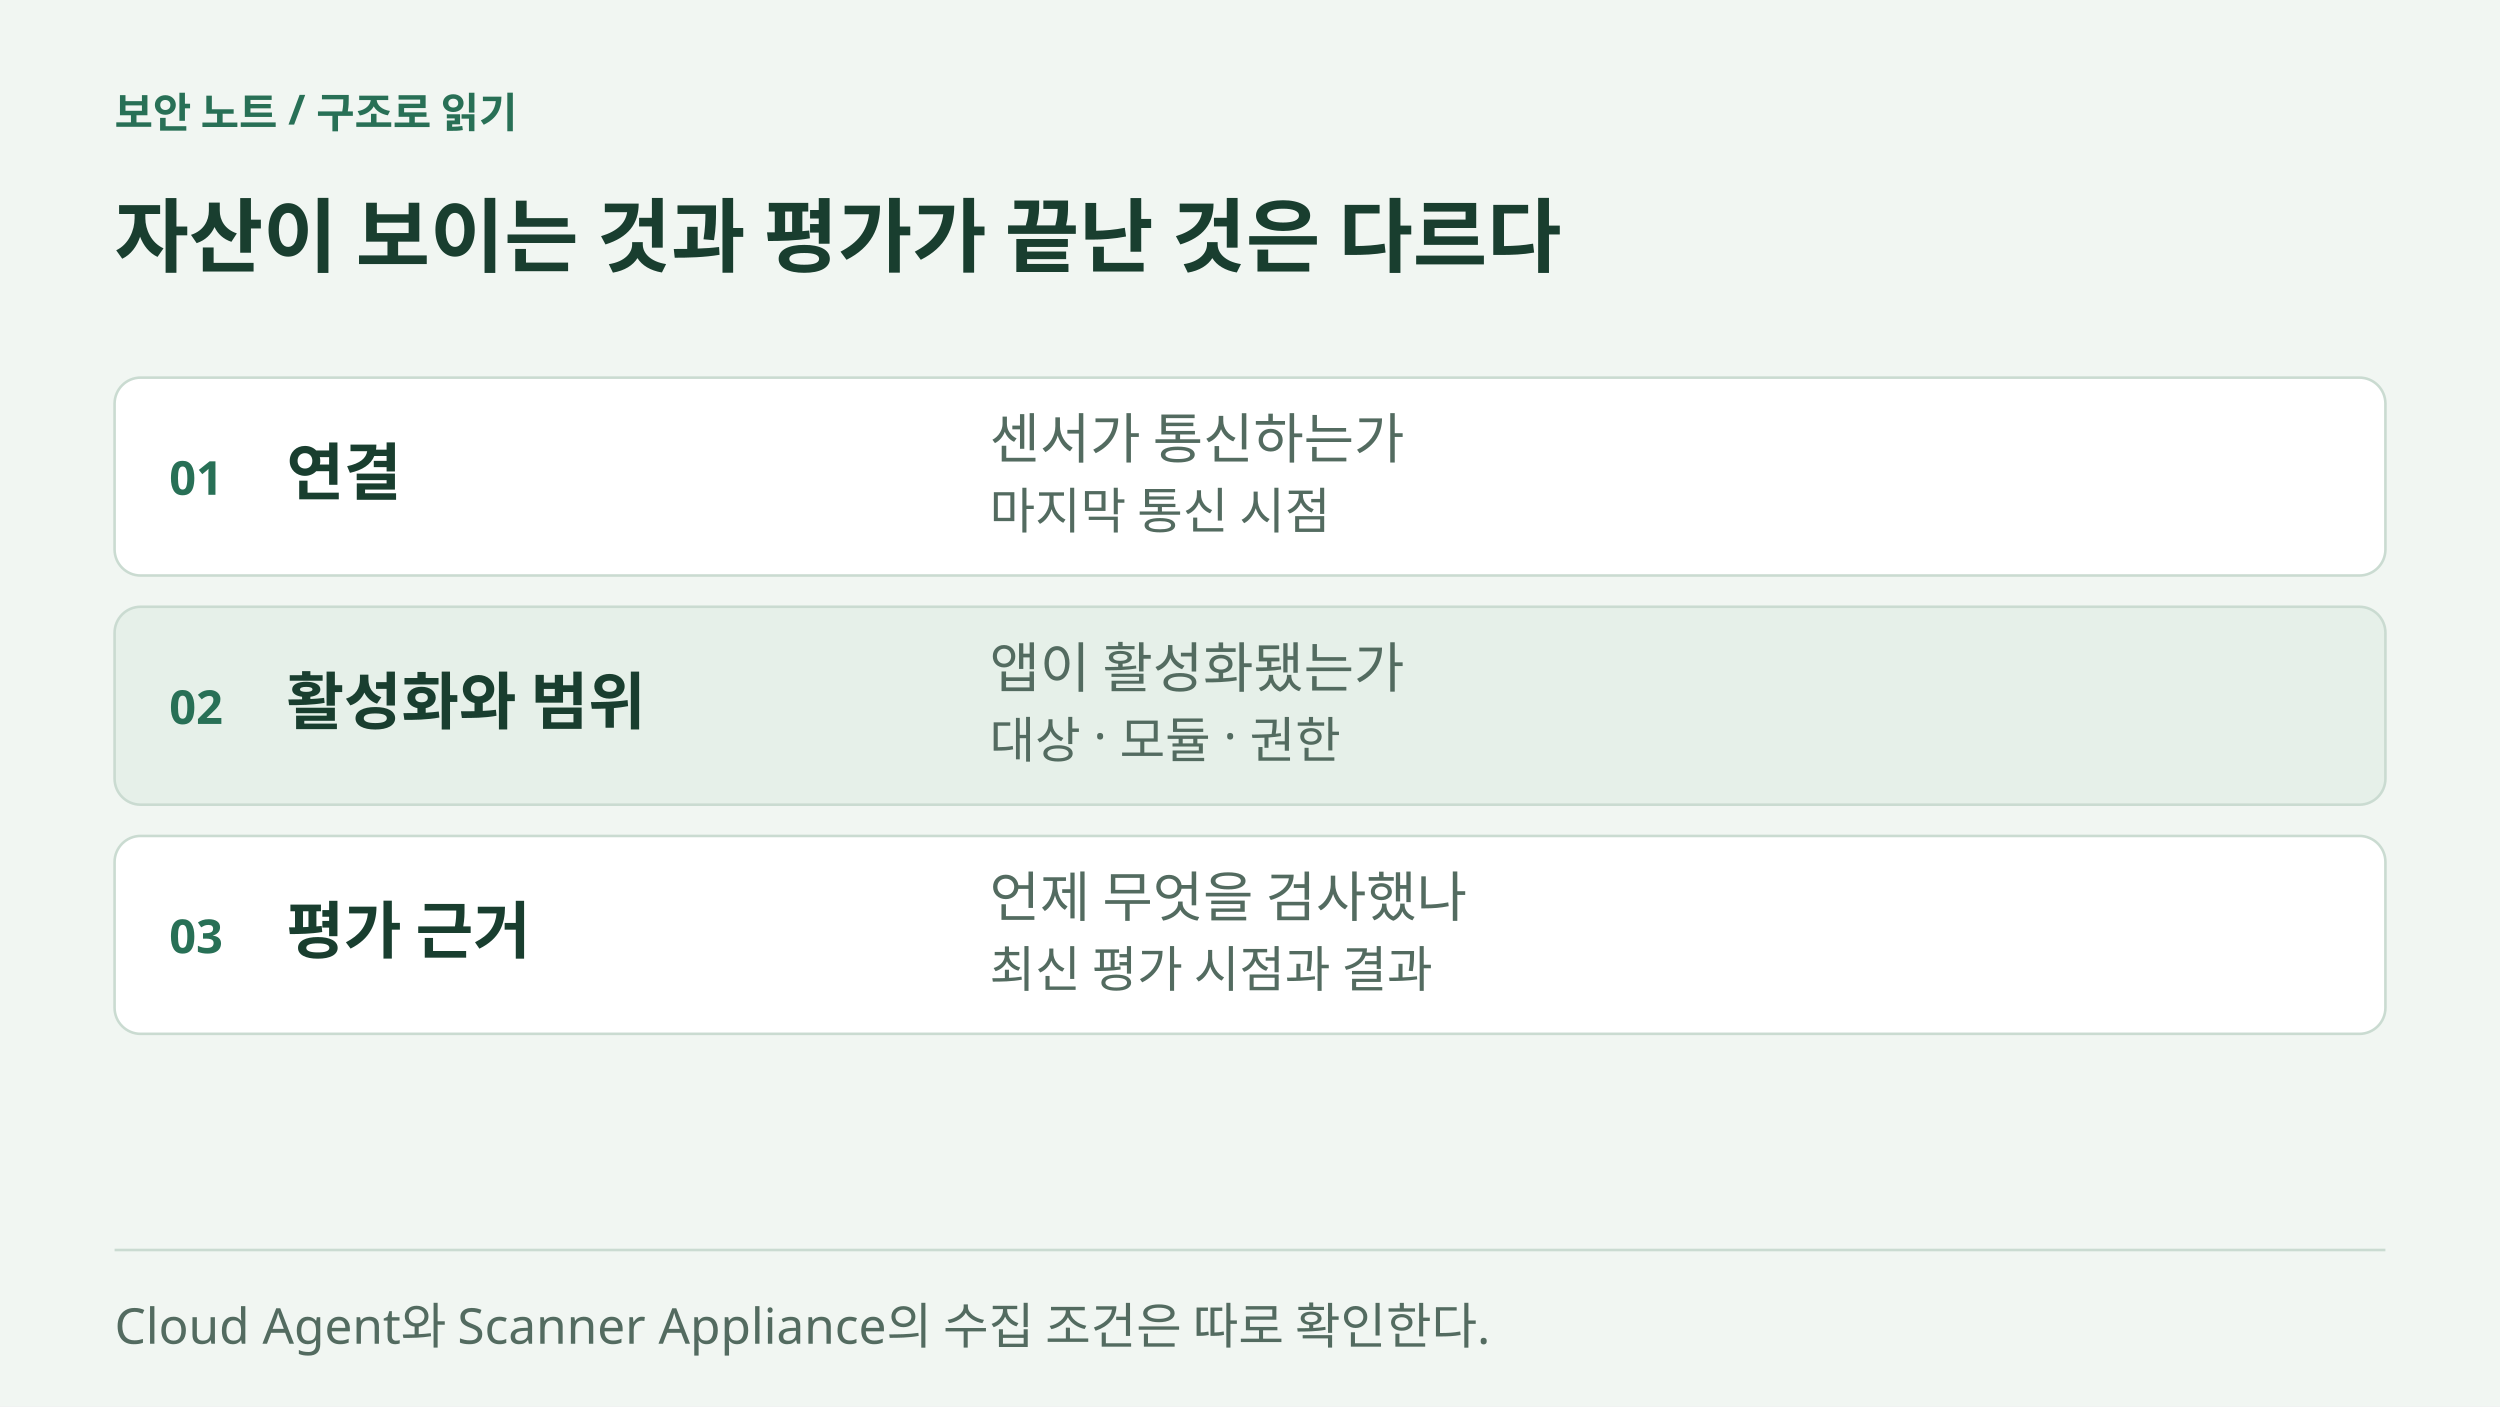
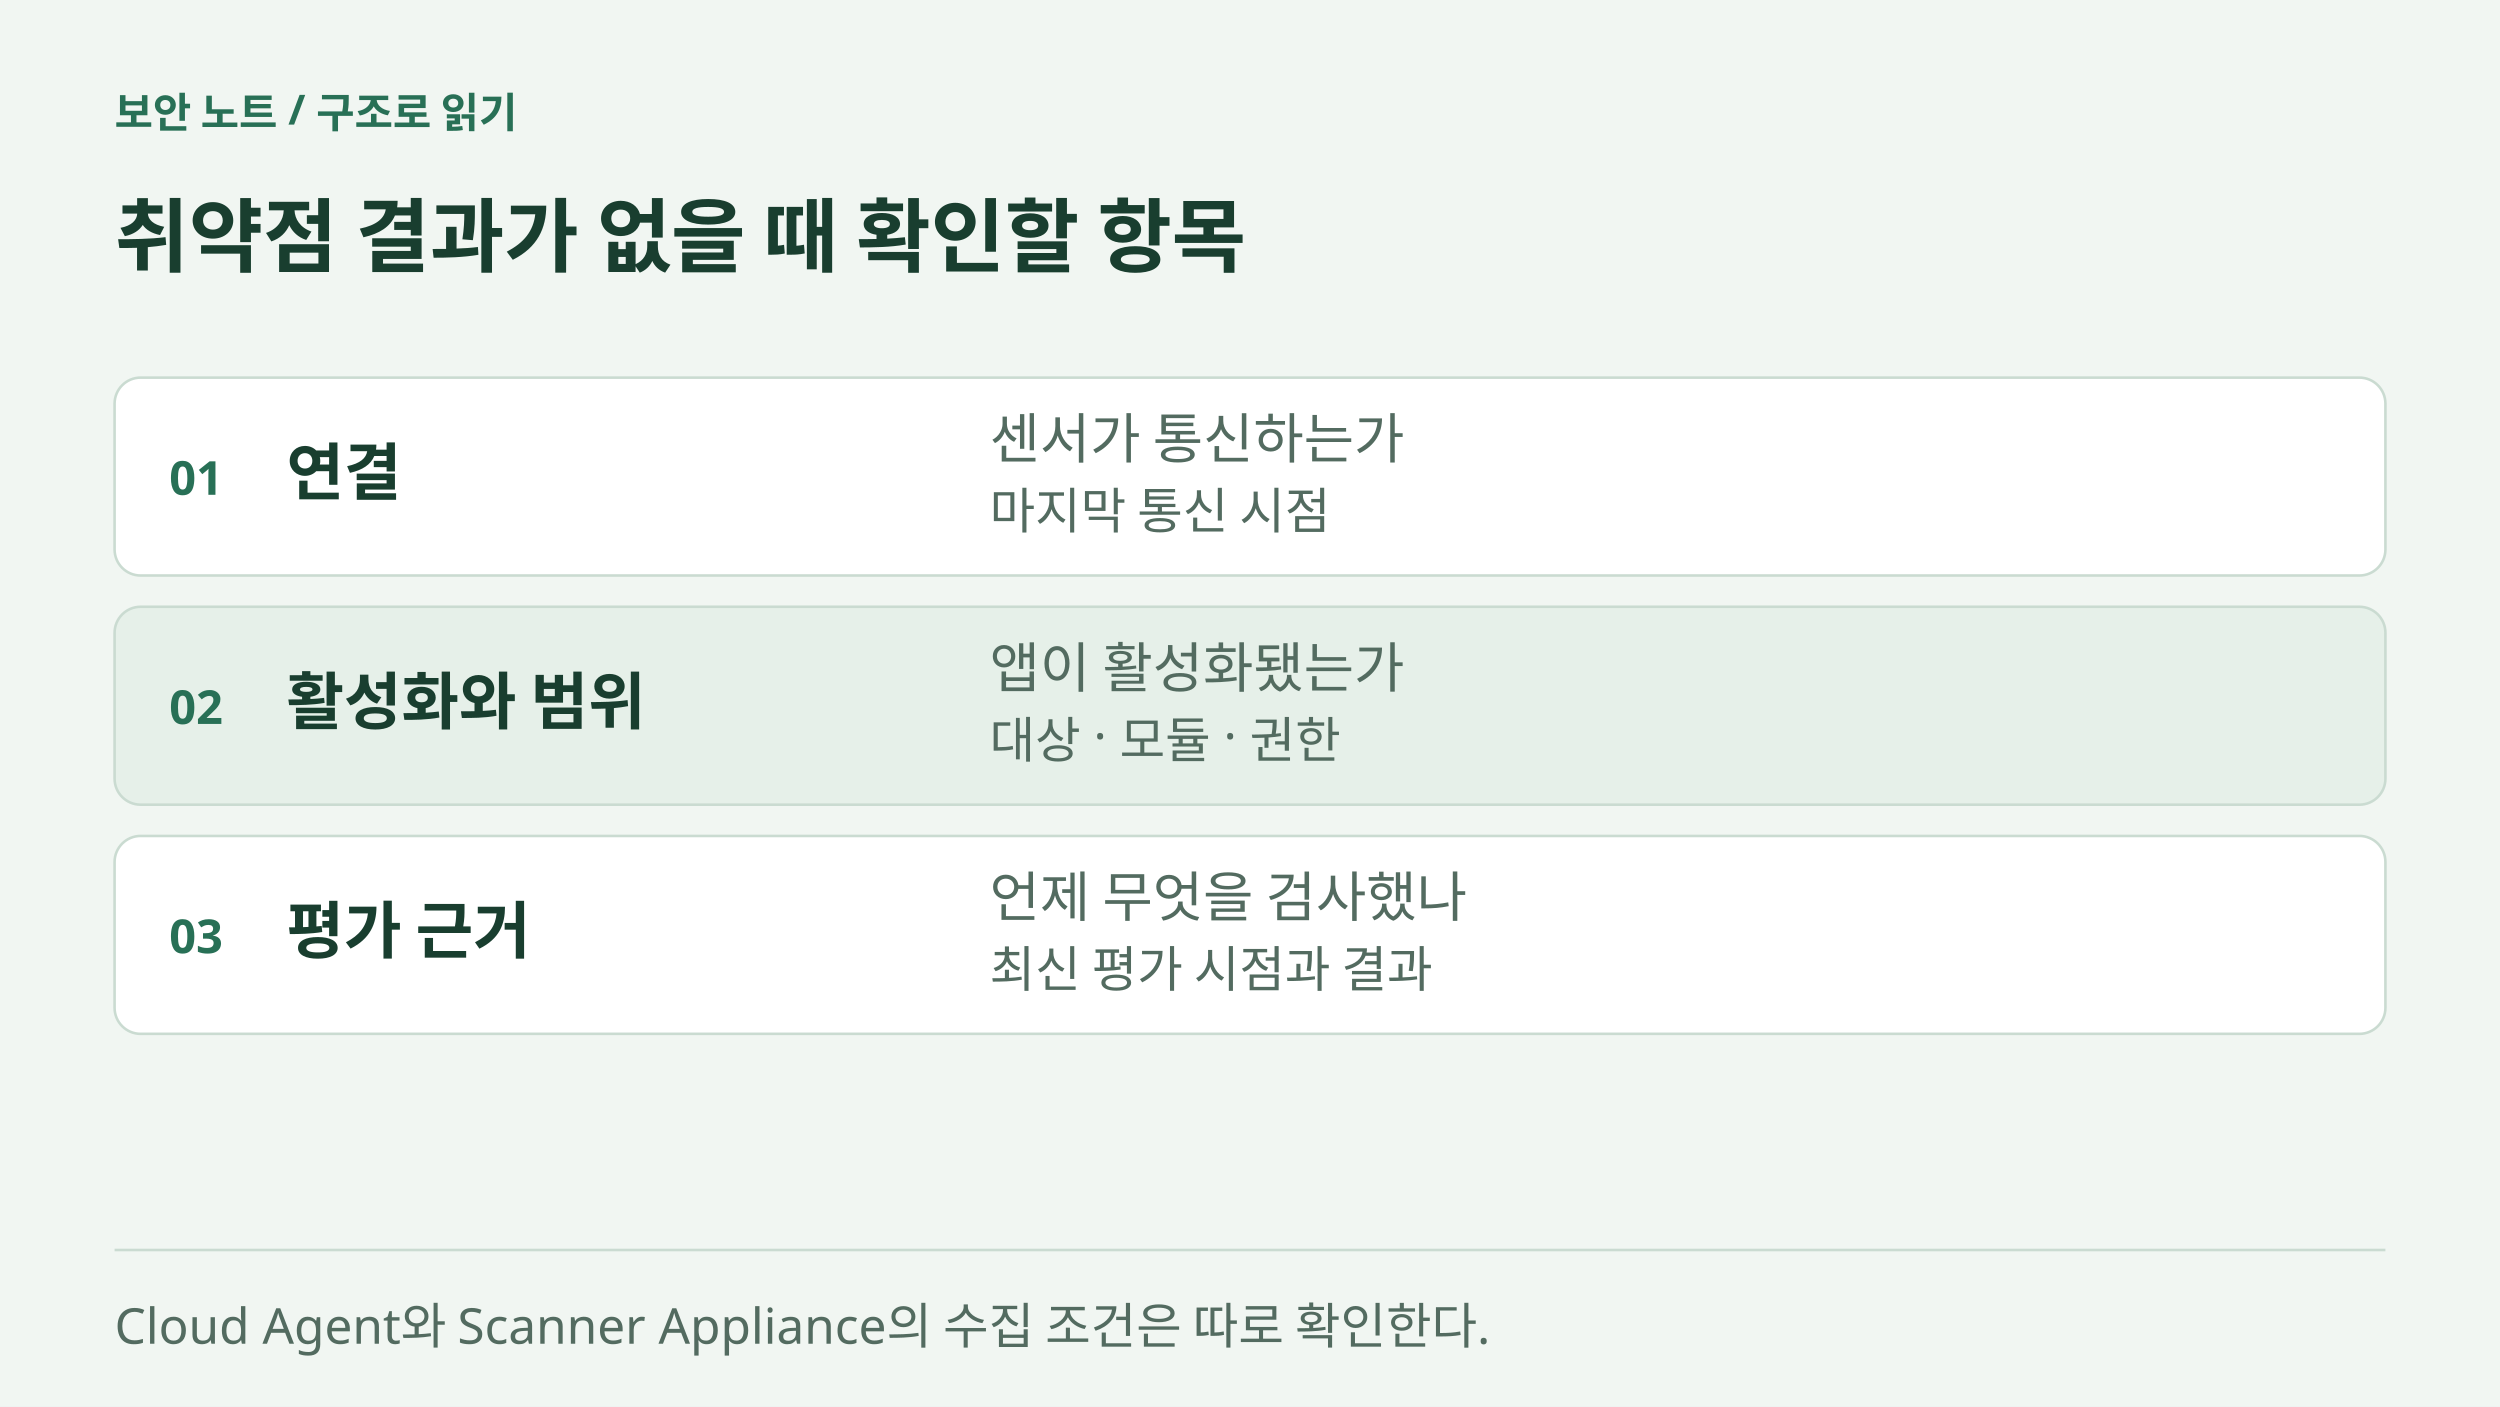
<svg xmlns="http://www.w3.org/2000/svg" width="960" height="540" viewBox="0 0 960 540" role="img" aria-labelledby="title desc">
  <rect width="960" height="540" fill="#f1f6f2" />
  <g font-family="'Malgun Gothic','Noto Sans KR',sans-serif">
    <text x="44" y="49" font-size="16" fill="#287056" font-weight="700">보안 노트  /  구조로 읽기</text>
-     <text x="44" y="102" font-size="31" fill="#193e2f" font-weight="700">자산이 보이는 것과 평가가 끝난 것은 다르다</text>
+     <text x="44" y="102" font-size="31" fill="#193e2f" font-weight="700">취약점 결과가 없을 때 확인할 항목</text>
    <rect x="44" y="145" width="872" height="76" rx="10" fill="#fff" stroke="#cadbd1" />
    <text x="65" y="190" font-size="18" fill="#287056" font-weight="700">01</text>
    <text x="110" y="190" font-size="24" fill="#193e2f" font-weight="700">연결</text>
    <text x="380" y="176" font-size="21" fill="#536b60" font-weight="400">센서가 통신하는가</text>
    <text x="380" y="203" font-size="19" fill="#536b60" font-weight="400">마지막 통신 시점</text>
    <rect x="44" y="233" width="872" height="76" rx="10" fill="#e6f0e9" stroke="#cadbd1" />
    <text x="65" y="278" font-size="18" fill="#287056" font-weight="700">02</text>
    <text x="110" y="278" font-size="24" fill="#193e2f" font-weight="700">활성화와 범위</text>
    <text x="380" y="264" font-size="21" fill="#536b60" font-weight="400">앱이 활성화됐는가</text>
    <text x="380" y="291" font-size="19" fill="#536b60" font-weight="400">대상 · 모듈 · 권한</text>
    <rect x="44" y="321" width="872" height="76" rx="10" fill="#fff" stroke="#cadbd1" />
    <text x="65" y="366" font-size="18" fill="#287056" font-weight="700">03</text>
    <text x="110" y="366" font-size="24" fill="#193e2f" font-weight="700">평가 근거</text>
    <text x="380" y="352" font-size="21" fill="#536b60" font-weight="400">언제 무엇을 검사했나</text>
    <text x="380" y="379" font-size="19" fill="#536b60" font-weight="400">최신 평가 시점과 결과</text>
    <path d="M44 480H916" stroke="#cadbd1" />
    <text x="44" y="516" font-size="19" fill="#536b60" font-weight="400">Cloud Agent와 Scanner Appliance의 수집 조건은 따로 확인한다.</text>
  </g>
</svg>
